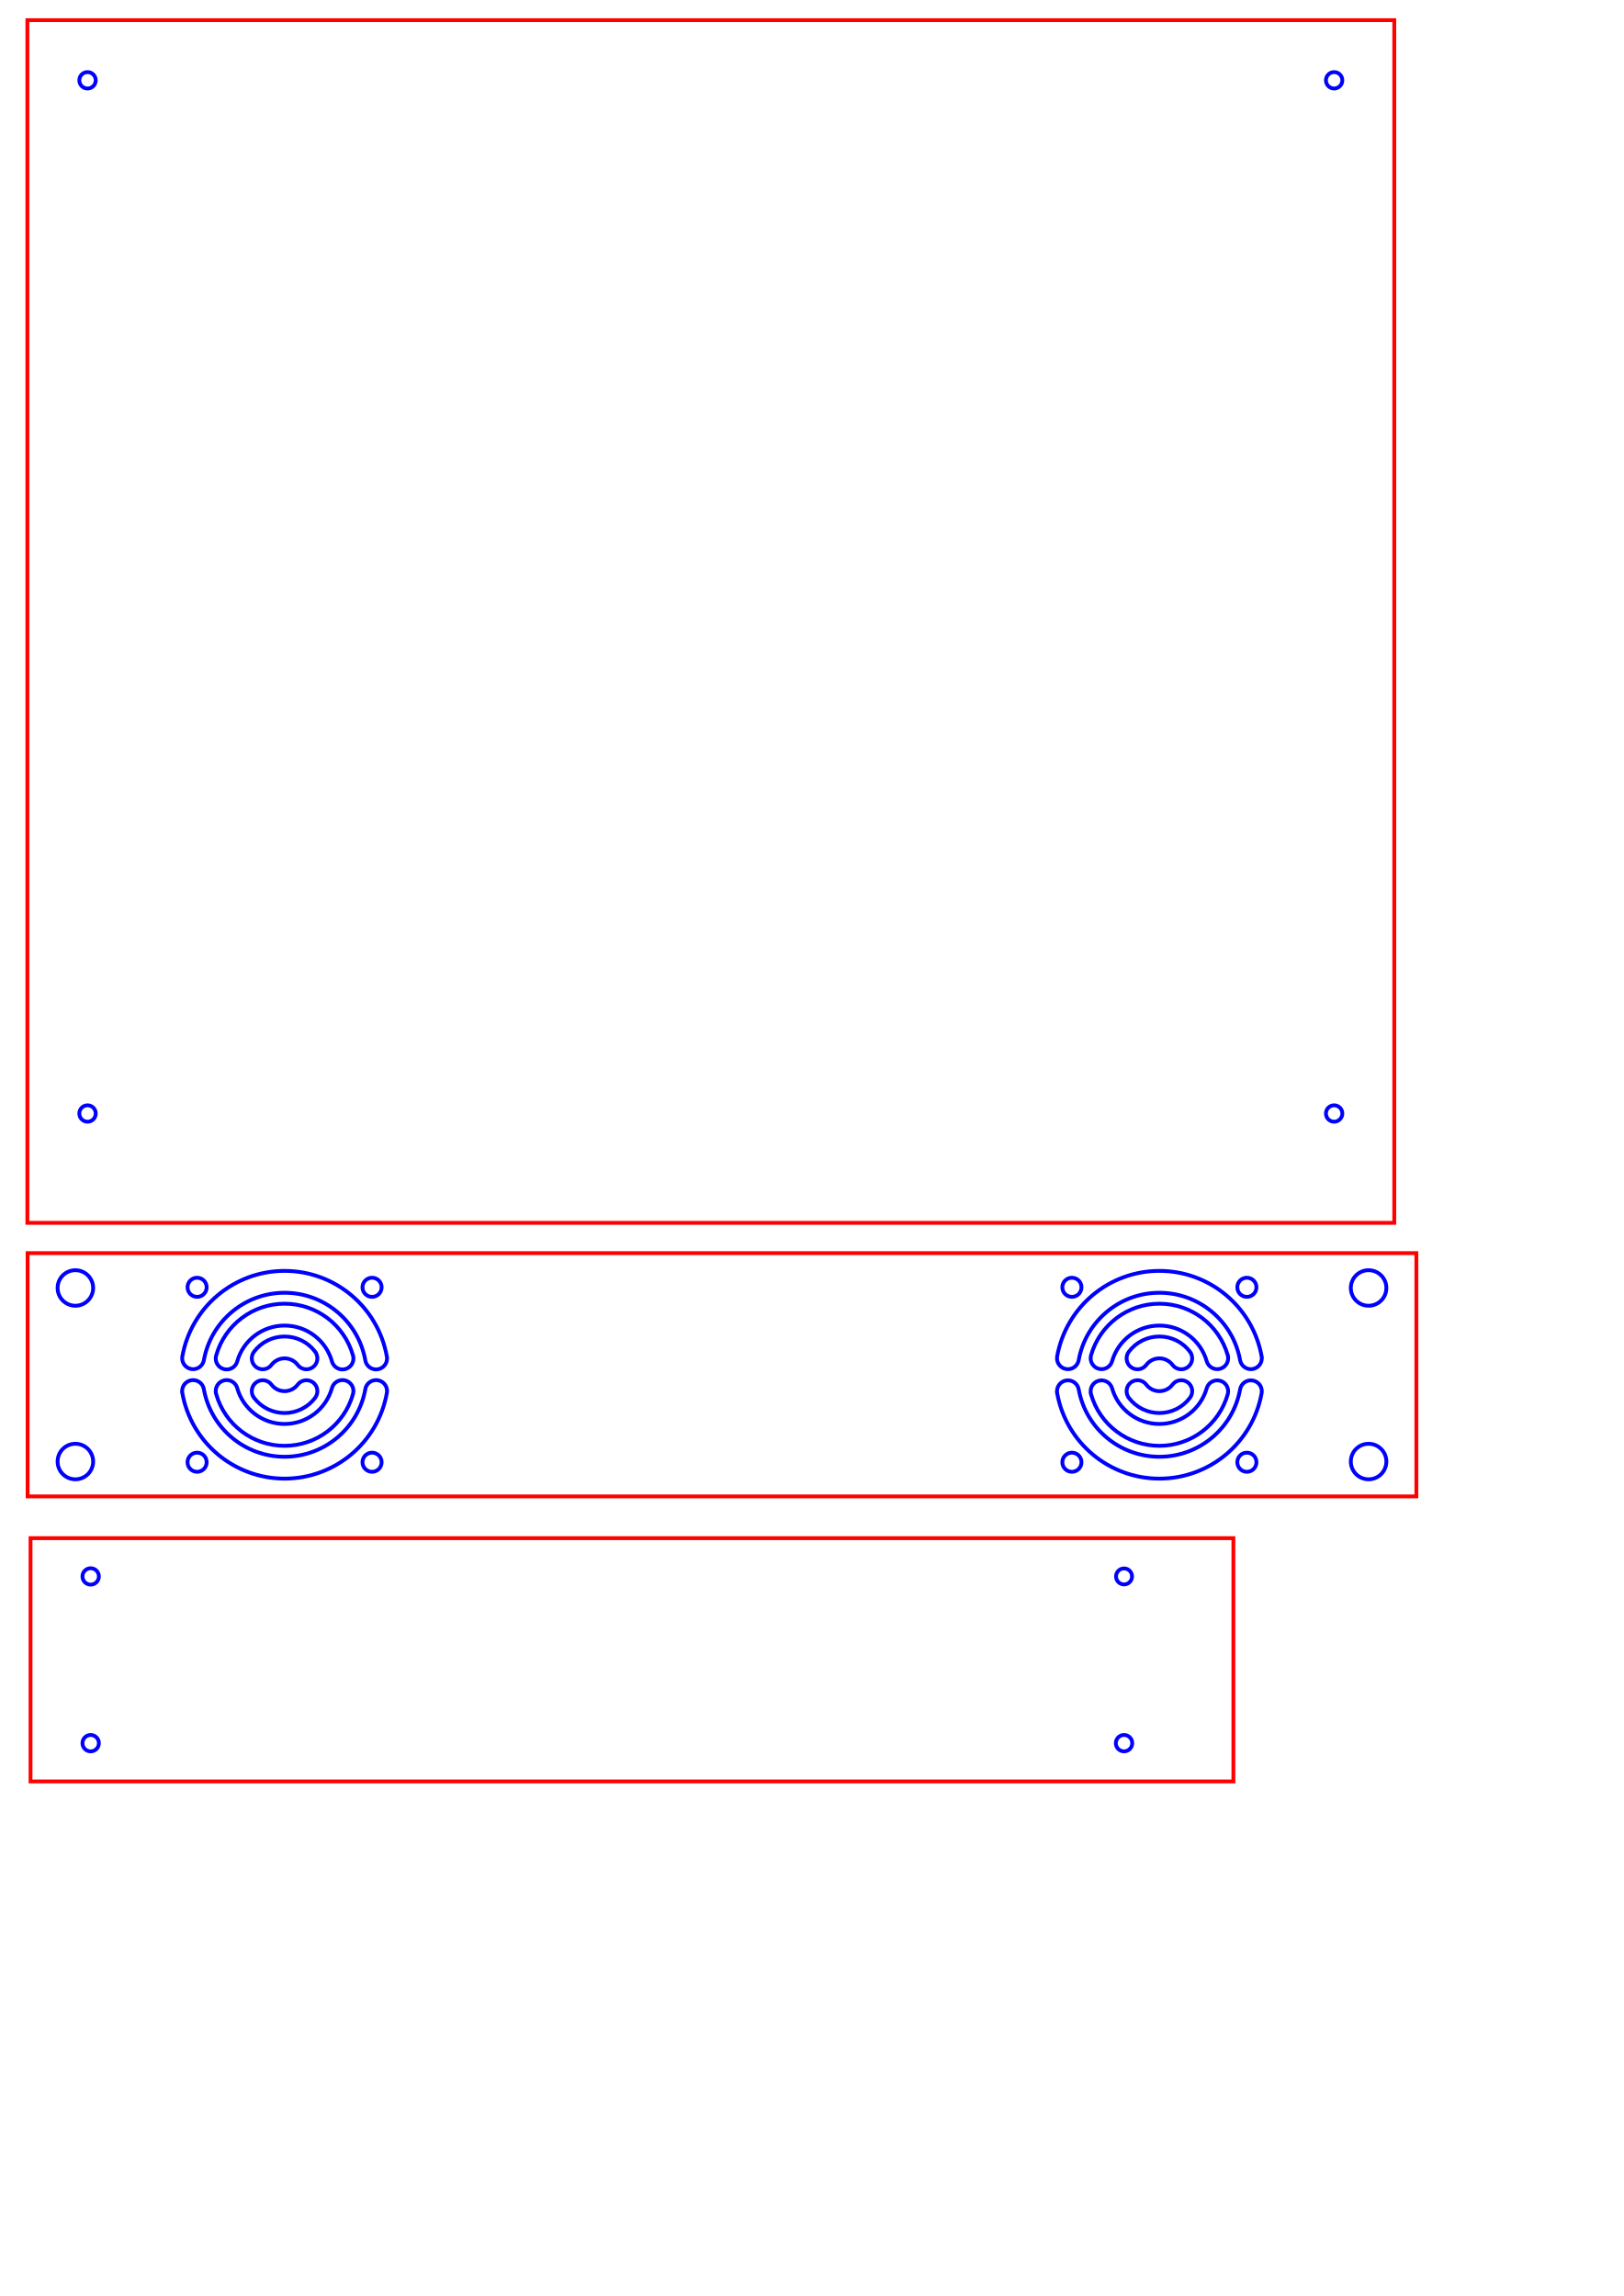
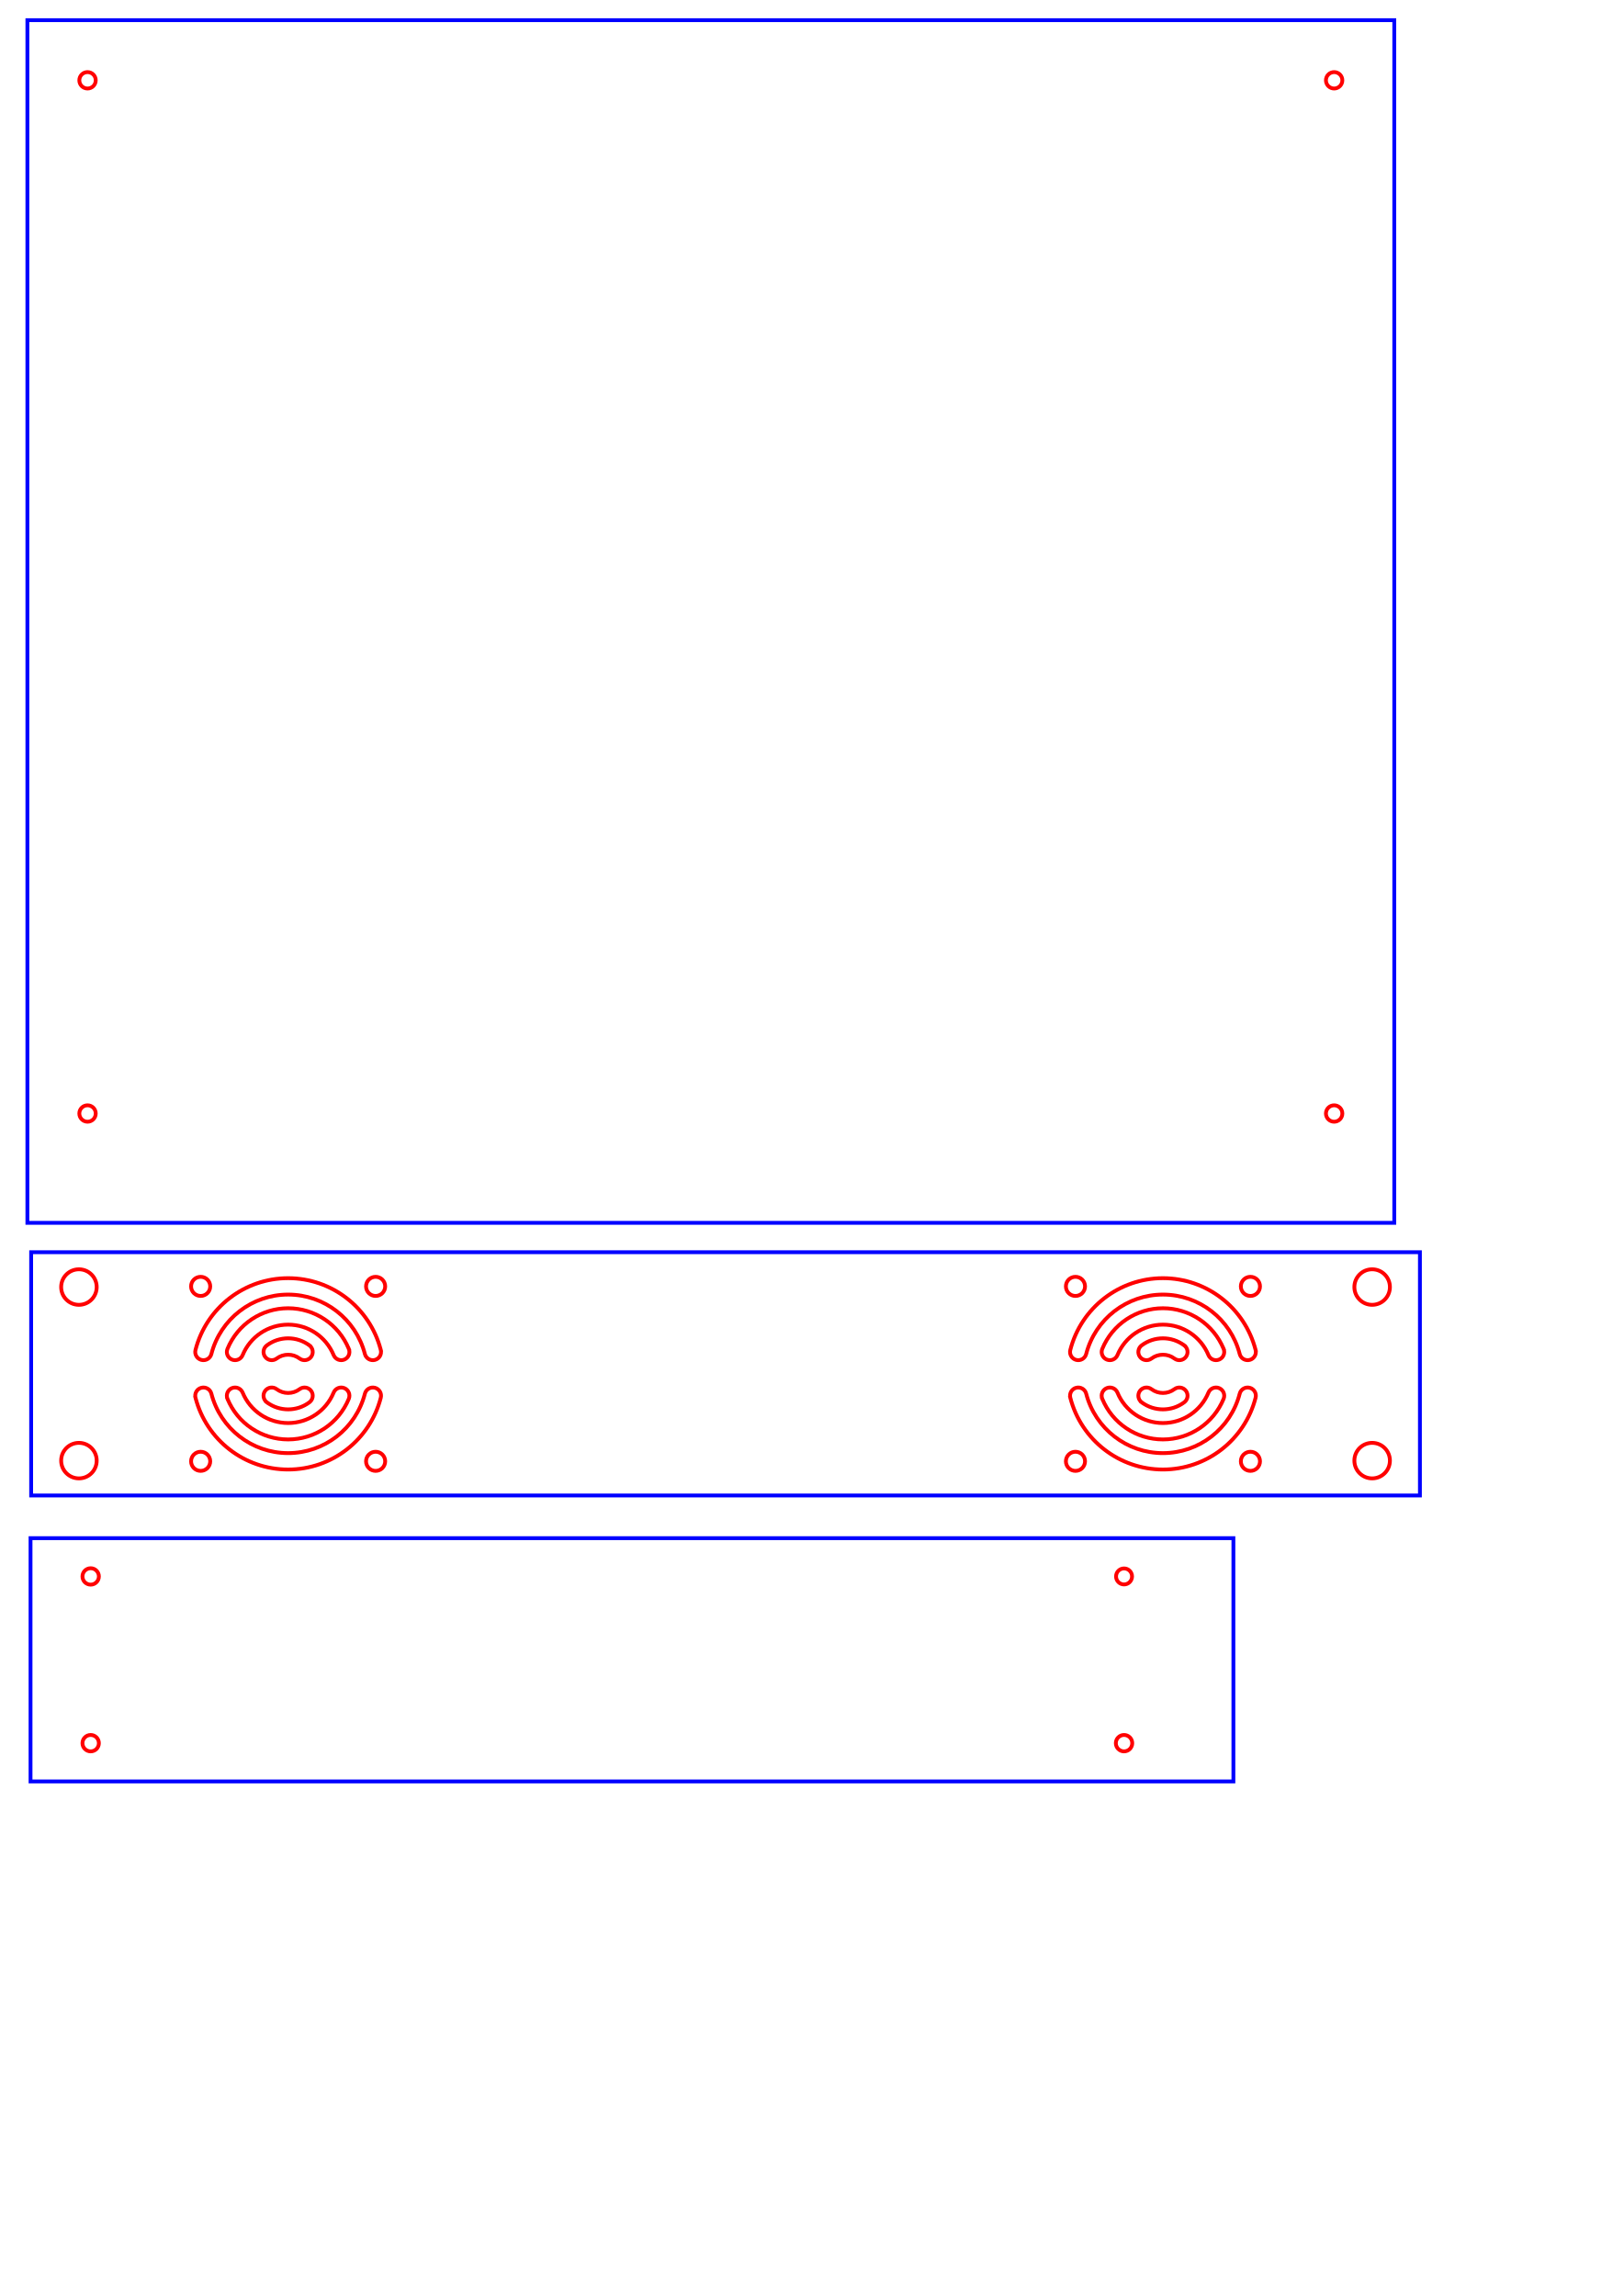
<svg xmlns="http://www.w3.org/2000/svg" width="297.0mm" height="420.0mm" viewBox="0 0 297.0 420.0" version="1.1" id="SVGRoot">
  <defs id="defs3197" />
  <g id="layer1">
    <g id="g24873" transform="rotate(-90,165.7281,160.5893)">
-       <path id="Part__Part2DObjectPython001_w0000" d="m 0.445,220.445 h 44.5 v -220 h -44.5 v 220" stroke="#f1f3f5" stroke-width="0.7 px" style="fill:none;fill-opacity:1;fill-rule:evenodd;stroke:#ff0000;stroke-width:0.7;stroke-linecap:square;stroke-miterlimit:4;stroke-dasharray:none;stroke-opacity:1" />
-       <circle cx="7.445" cy="-11.445" r="1.5" stroke="#f1f3f5" stroke-width="0.7 px" style="fill:none;stroke:#0000ff;stroke-width:0.7;stroke-linecap:square;stroke-miterlimit:4;stroke-dasharray:none;stroke-opacity:1" id="circle9750" transform="scale(1,-1)" />
-       <circle cx="37.945" cy="-11.445" r="1.5" stroke="#f1f3f5" stroke-width="0.7 px" style="fill:none;stroke:#0000ff;stroke-width:0.7;stroke-linecap:square;stroke-miterlimit:4;stroke-dasharray:none;stroke-opacity:1" id="circle9752" transform="scale(1,-1)" />
-       <circle cx="7.445" cy="-200.445" r="1.5" stroke="#f1f3f5" stroke-width="0.7 px" style="fill:none;stroke:#0000ff;stroke-width:0.7;stroke-linecap:square;stroke-miterlimit:4;stroke-dasharray:none;stroke-opacity:1" id="circle9754" transform="scale(1,-1)" />
-       <circle cx="37.945" cy="-200.445" r="1.463" stroke="#f1f3f5" stroke-width="0.7 px" style="fill:none;stroke:#0000ff;stroke-width:0.7;stroke-linecap:square;stroke-miterlimit:4;stroke-dasharray:none;stroke-opacity:1" id="circle9756" transform="scale(1,-1)" />
-     </g>
-     <g id="g32228" transform="translate(2.677067,257.1132)">
-       <g id="g54688" transform="translate(-0.16815,-30.4227)">
-         <circle cx="33.54" cy="-8.79" r="1.75" stroke="#f1f3f5" stroke-width="0.7 px" style="fill:none;stroke:#0000ff;stroke-width:0.7;stroke-linecap:square;stroke-miterlimit:4;stroke-dasharray:none;stroke-opacity:1" id="circle20849" transform="scale(1,-1)" />
-         <circle cx="65.54" cy="-8.79" r="1.75" stroke="#f1f3f5" stroke-width="0.7 px" style="fill:none;stroke:#0000ff;stroke-width:0.7;stroke-linecap:square;stroke-miterlimit:4;stroke-dasharray:none;stroke-opacity:1" id="circle20851" transform="scale(1,-1)" />
-         <circle cx="33.54" cy="-40.79" r="1.75" stroke="#f1f3f5" stroke-width="0.7 px" style="fill:none;stroke:#0000ff;stroke-width:0.7;stroke-linecap:square;stroke-miterlimit:4;stroke-dasharray:none;stroke-opacity:1" id="circle20853" transform="scale(1,-1)" />
-         <circle cx="65.54" cy="-40.79" r="1.75" stroke="#f1f3f5" stroke-width="0.7 px" style="fill:none;stroke:#0000ff;stroke-width:0.7;stroke-linecap:square;stroke-miterlimit:4;stroke-dasharray:none;stroke-opacity:1" id="circle20855" transform="scale(1,-1)" />
-         <path id="Part__Part2DObjectPython006_w0004" d="m 68.242,21.437 a 19,19 0 0 0 -37.404,10e-7 2,2 0 0 0 3.937,0.706 15,15 0 0 1 29.529,0 2,2 0 1 0 3.937,-0.706" stroke="#f1f3f5" stroke-width="0.7 px" style="fill:none;fill-opacity:1;fill-rule:evenodd;stroke:#0000ff;stroke-width:0.7;stroke-linecap:square;stroke-miterlimit:4;stroke-dasharray:none;stroke-opacity:1" />
-         <path id="Part__Part2DObjectPython006_w0005" d="m 62.047,21.245 a 13,13 0 0 0 -25.014,5e-6 2,2 0 1 0 3.848,1.091 9,9 0 0 1 17.318,0 2,2 0 1 0 3.848,-1.091" stroke="#f1f3f5" stroke-width="0.7 px" style="fill:none;fill-opacity:1;fill-rule:evenodd;stroke:#0000ff;stroke-width:0.7;stroke-linecap:square;stroke-miterlimit:4;stroke-dasharray:none;stroke-opacity:1" />
-         <path id="Part__Part2DObjectPython006_w0006" d="m 55.14,20.59 a 7,7 0 0 0 -11.2,0 2,2 0 1 0 3.2,2.4 3,3 0 0 1 4.8,0 2,2 0 1 0 3.2,-2.4" stroke="#f1f3f5" stroke-width="0.7 px" style="fill:none;fill-opacity:1;fill-rule:evenodd;stroke:#0000ff;stroke-width:0.7;stroke-linecap:square;stroke-miterlimit:4;stroke-dasharray:none;stroke-opacity:1" />
-         <path id="Part__Part2DObjectPython006_w0007" d="m 43.94,28.99 a 7,7 0 0 0 11.2,0 2,2 0 1 0 -3.2,-2.4 3,3 0 0 1 -4.8,0 2,2 0 1 0 -3.2,2.4" stroke="#f1f3f5" stroke-width="0.7 px" style="fill:none;fill-opacity:1;fill-rule:evenodd;stroke:#0000ff;stroke-width:0.7;stroke-linecap:square;stroke-miterlimit:4;stroke-dasharray:none;stroke-opacity:1" />
-         <path id="Part__Part2DObjectPython006_w0008" d="m 37.033,28.335 a 13,13 0 0 0 25.014,-4e-6 2,2 0 1 0 -3.848,-1.091 9,9 0 0 1 -17.318,0 2,2 0 1 0 -3.848,1.091" stroke="#f1f3f5" stroke-width="0.7 px" style="fill:none;fill-opacity:1;fill-rule:evenodd;stroke:#0000ff;stroke-width:0.7;stroke-linecap:square;stroke-miterlimit:4;stroke-dasharray:none;stroke-opacity:1" />
-         <path id="Part__Part2DObjectPython006_w0009" d="m 30.838,28.143 a 19,19 0 0 0 37.404,-1e-6 2,2 0 1 0 -3.937,-0.706 15,15 0 0 1 -29.529,0 2,2 0 1 0 -3.937,0.706" stroke="#f1f3f5" stroke-width="0.7 px" style="fill:none;fill-opacity:1;fill-rule:evenodd;stroke:#0000ff;stroke-width:0.7;stroke-linecap:square;stroke-miterlimit:4;stroke-dasharray:none;stroke-opacity:1" />
-         <path id="Part__Part2DObjectPython006_w0010" d="m 256.54,2.54 h -254 v 44.5 h 254 V 2.54" stroke="#f1f3f5" stroke-width="0.7 px" style="fill:none;fill-opacity:1;fill-rule:evenodd;stroke:#ff0000;stroke-width:0.7;stroke-linecap:square;stroke-miterlimit:4;stroke-dasharray:none;stroke-opacity:1" />
-         <circle cx="11.278" cy="-8.915" r="3.25" stroke="#f1f3f5" stroke-width="0.7 px" style="fill:none;stroke:#0000ff;stroke-width:0.7;stroke-linecap:square;stroke-miterlimit:4;stroke-dasharray:none;stroke-opacity:1" id="circle20864" transform="scale(1,-1)" />
-         <circle cx="11.278" cy="-40.665" r="3.25" stroke="#f1f3f5" stroke-width="0.7 px" style="fill:none;stroke:#0000ff;stroke-width:0.7;stroke-linecap:square;stroke-miterlimit:4;stroke-dasharray:none;stroke-opacity:1" id="circle20866" transform="scale(1,-1)" />
-         <circle cx="247.802" cy="-8.915" r="3.25" stroke="#f1f3f5" stroke-width="0.7 px" style="fill:none;stroke:#0000ff;stroke-width:0.7;stroke-linecap:square;stroke-miterlimit:4;stroke-dasharray:none;stroke-opacity:1" id="circle20868" transform="scale(1,-1)" />
-         <circle cx="247.802" cy="-40.665" r="3.25" stroke="#f1f3f5" stroke-width="0.7 px" style="fill:none;stroke:#0000ff;stroke-width:0.7;stroke-linecap:square;stroke-miterlimit:4;stroke-dasharray:none;stroke-opacity:1" id="circle20870" transform="scale(1,-1)" />
-         <circle cx="193.54" cy="-8.79" r="1.75" stroke="#f1f3f5" stroke-width="0.7 px" style="fill:none;stroke:#0000ff;stroke-width:0.7;stroke-linecap:square;stroke-miterlimit:4;stroke-dasharray:none;stroke-opacity:1" id="circle20872" transform="scale(1,-1)" />
-         <circle cx="225.54" cy="-8.79" r="1.75" stroke="#f1f3f5" stroke-width="0.7 px" style="fill:none;stroke:#0000ff;stroke-width:0.7;stroke-linecap:square;stroke-miterlimit:4;stroke-dasharray:none;stroke-opacity:1" id="circle20874" transform="scale(1,-1)" />
-         <circle cx="193.54" cy="-40.79" r="1.75" stroke="#f1f3f5" stroke-width="0.7 px" style="fill:none;stroke:#0000ff;stroke-width:0.7;stroke-linecap:square;stroke-miterlimit:4;stroke-dasharray:none;stroke-opacity:1" id="circle20876" transform="scale(1,-1)" />
-         <circle cx="225.54" cy="-40.79" r="1.75" stroke="#f1f3f5" stroke-width="0.7 px" style="fill:none;stroke:#0000ff;stroke-width:0.7;stroke-linecap:square;stroke-miterlimit:4;stroke-dasharray:none;stroke-opacity:1" id="circle20878" transform="scale(1,-1)" />
-         <path id="Part__Part2DObjectPython006_w0019" d="m 228.242,21.437 a 19,19 0 0 0 -37.404,10e-7 2,2 0 0 0 3.937,0.706 15,15 0 0 1 29.529,0 2,2 0 0 0 3.937,-0.706" stroke="#f1f3f5" stroke-width="0.7 px" style="fill:none;fill-opacity:1;fill-rule:evenodd;stroke:#0000ff;stroke-width:0.7;stroke-linecap:square;stroke-miterlimit:4;stroke-dasharray:none;stroke-opacity:1" />
-         <path id="Part__Part2DObjectPython006_w0020" d="m 222.047,21.245 a 13,13 0 0 0 -25.014,5e-6 2,2 0 0 0 3.848,1.091 9,9 0 0 1 17.318,0 2,2 0 0 0 3.848,-1.091" stroke="#f1f3f5" stroke-width="0.7 px" style="fill:none;fill-opacity:1;fill-rule:evenodd;stroke:#0000ff;stroke-width:0.7;stroke-linecap:square;stroke-miterlimit:4;stroke-dasharray:none;stroke-opacity:1" />
-         <path id="Part__Part2DObjectPython006_w0021" d="m 215.14,20.59 a 7,7 0 0 0 -11.2,0 2,2 0 1 0 3.2,2.4 3,3 0 0 1 4.8,0 2,2 0 1 0 3.2,-2.4" stroke="#f1f3f5" stroke-width="0.7 px" style="fill:none;fill-opacity:1;fill-rule:evenodd;stroke:#0000ff;stroke-width:0.7;stroke-linecap:square;stroke-miterlimit:4;stroke-dasharray:none;stroke-opacity:1" />
-         <path id="Part__Part2DObjectPython006_w0022" d="m 203.94,28.99 a 7,7 0 0 0 11.2,0 2,2 0 1 0 -3.2,-2.4 3,3 0 0 1 -4.8,0 2,2 0 1 0 -3.2,2.4" stroke="#f1f3f5" stroke-width="0.7 px" style="fill:none;fill-opacity:1;fill-rule:evenodd;stroke:#0000ff;stroke-width:0.7;stroke-linecap:square;stroke-miterlimit:4;stroke-dasharray:none;stroke-opacity:1" />
-         <path id="Part__Part2DObjectPython006_w0023" d="m 197.033,28.335 a 13,13 0 0 0 25.014,-4e-6 2,2 0 0 0 -3.848,-1.091 9,9 0 0 1 -17.318,0 2,2 0 0 0 -3.848,1.091" stroke="#f1f3f5" stroke-width="0.7 px" style="fill:none;fill-opacity:1;fill-rule:evenodd;stroke:#0000ff;stroke-width:0.7;stroke-linecap:square;stroke-miterlimit:4;stroke-dasharray:none;stroke-opacity:1" />
-         <path id="Part__Part2DObjectPython006_w0024" d="m 190.838,28.143 a 19,19 0 0 0 37.404,-1e-6 2,2 0 0 0 -3.937,-0.706 15,15 0 0 1 -29.529,0 2,2 0 0 0 -3.937,0.706" stroke="#f1f3f5" stroke-width="0.7 px" style="fill:none;fill-opacity:1;fill-rule:evenodd;stroke:#0000ff;stroke-width:0.7;stroke-linecap:square;stroke-miterlimit:4;stroke-dasharray:none;stroke-opacity:1" />
-       </g>
+       <path id="Part__Part2DObjectPython001_w0000" d="m 0.445,220.445 h 44.5 v -220 h -44.5 v 220" stroke="#f1f3f5" stroke-width="0.7 px" style="fill:none;fill-opacity:1;fill-rule:evenodd;stroke:#0000ff;stroke-width:0.7;stroke-linecap:square;stroke-miterlimit:4;stroke-dasharray:none;stroke-opacity:1" />
+       <circle cx="7.445" cy="-11.445" r="1.5" stroke="#f1f3f5" stroke-width="0.7 px" style="fill:none;stroke:#ff0000;stroke-width:0.7;stroke-linecap:square;stroke-miterlimit:4;stroke-dasharray:none;stroke-opacity:1" id="circle9750" transform="scale(1,-1)" />
+       <circle cx="37.945" cy="-11.445" r="1.5" stroke="#f1f3f5" stroke-width="0.7 px" style="fill:none;stroke:#ff0000;stroke-width:0.7;stroke-linecap:square;stroke-miterlimit:4;stroke-dasharray:none;stroke-opacity:1" id="circle9752" transform="scale(1,-1)" />
+       <circle cx="7.445" cy="-200.445" r="1.5" stroke="#f1f3f5" stroke-width="0.7 px" style="fill:none;stroke:#ff0000;stroke-width:0.7;stroke-linecap:square;stroke-miterlimit:4;stroke-dasharray:none;stroke-opacity:1" id="circle9754" transform="scale(1,-1)" />
+       <circle cx="37.945" cy="-200.445" r="1.463" stroke="#f1f3f5" stroke-width="0.7 px" style="fill:none;stroke:#ff0000;stroke-width:0.7;stroke-linecap:square;stroke-miterlimit:4;stroke-dasharray:none;stroke-opacity:1" id="circle9756" transform="scale(1,-1)" />
    </g>
    <g id="g17363" transform="translate(-1.983185,-1.079703)">
-       <path id="Part__Part2DObjectPython_w0000-3" d="m 6.992,4.77 v 220 h 250 v -220 h -250" stroke="#f1f3f5" stroke-width="0.7 px" style="fill:none;fill-opacity:1;fill-rule:evenodd;stroke:#ff0000;stroke-width:0.7;stroke-linecap:square;stroke-miterlimit:4;stroke-dasharray:none;stroke-opacity:1" />
-       <circle cx="17.992" cy="-15.77" r="1.5" stroke="#f1f3f5" stroke-width="0.7 px" style="fill:none;stroke:#0000ff;stroke-width:0.7;stroke-linecap:square;stroke-miterlimit:4;stroke-dasharray:none;stroke-opacity:1" id="circle319" transform="scale(1,-1)" />
-       <circle cx="245.992" cy="-15.77" r="1.5" stroke="#f1f3f5" stroke-width="0.7 px" style="fill:none;stroke:#0000ff;stroke-width:0.7;stroke-linecap:square;stroke-miterlimit:4;stroke-dasharray:none;stroke-opacity:1" id="circle321" transform="scale(1,-1)" />
-       <circle cx="245.992" cy="-204.77" r="1.5" stroke="#f1f3f5" stroke-width="0.7 px" style="fill:none;stroke:#0000ff;stroke-width:0.7;stroke-linecap:square;stroke-miterlimit:4;stroke-dasharray:none;stroke-opacity:1" id="circle323" transform="scale(1,-1)" />
-       <circle cx="17.992" cy="-204.77" r="1.5" stroke="#f1f3f5" stroke-width="0.7 px" style="fill:none;stroke:#0000ff;stroke-width:0.7;stroke-linecap:square;stroke-miterlimit:4;stroke-dasharray:none;stroke-opacity:1" id="circle325" transform="scale(1,-1)" />
+       <path id="Part__Part2DObjectPython_w0000-3" d="m 6.992,4.77 v 220 h 250 v -220 h -250" stroke="#f1f3f5" stroke-width="0.7 px" style="fill:none;fill-opacity:1;fill-rule:evenodd;stroke:#0000ff;stroke-width:0.7;stroke-linecap:square;stroke-miterlimit:4;stroke-dasharray:none;stroke-opacity:1" />
+       <circle cx="17.992" cy="-15.77" r="1.5" stroke="#f1f3f5" stroke-width="0.7 px" style="fill:none;stroke:#ff0000;stroke-width:0.7;stroke-linecap:square;stroke-miterlimit:4;stroke-dasharray:none;stroke-opacity:1" id="circle319" transform="scale(1,-1)" />
+       <circle cx="245.992" cy="-15.77" r="1.5" stroke="#f1f3f5" stroke-width="0.7 px" style="fill:none;stroke:#ff0000;stroke-width:0.7;stroke-linecap:square;stroke-miterlimit:4;stroke-dasharray:none;stroke-opacity:1" id="circle321" transform="scale(1,-1)" />
+       <circle cx="245.992" cy="-204.77" r="1.5" stroke="#f1f3f5" stroke-width="0.7 px" style="fill:none;stroke:#ff0000;stroke-width:0.7;stroke-linecap:square;stroke-miterlimit:4;stroke-dasharray:none;stroke-opacity:1" id="circle323" transform="scale(1,-1)" />
+       <circle cx="17.992" cy="-204.77" r="1.5" stroke="#f1f3f5" stroke-width="0.7 px" style="fill:none;stroke:#ff0000;stroke-width:0.7;stroke-linecap:square;stroke-miterlimit:4;stroke-dasharray:none;stroke-opacity:1" id="circle325" transform="scale(1,-1)" />
+     </g>
+     <g id="g29053" transform="translate(-279.7705,-10.47824)">
+       <circle cx="476.469" cy="-245.791" r="1.75" stroke="#f1f3f5" stroke-width="0.7 px" style="fill:none;stroke:#ff0000;stroke-width:0.7;stroke-linecap:square;stroke-miterlimit:4;stroke-dasharray:none;stroke-opacity:1" id="circle13075" transform="scale(1,-1)" />
+       <circle cx="508.469" cy="-245.791" r="1.75" stroke="#f1f3f5" stroke-width="0.7 px" style="fill:none;stroke:#ff0000;stroke-width:0.7;stroke-linecap:square;stroke-miterlimit:4;stroke-dasharray:none;stroke-opacity:1" id="circle13077" transform="scale(1,-1)" />
+       <circle cx="476.469" cy="-277.791" r="1.75" stroke="#f1f3f5" stroke-width="0.7 px" style="fill:none;stroke:#ff0000;stroke-width:0.7;stroke-linecap:square;stroke-miterlimit:4;stroke-dasharray:none;stroke-opacity:1" id="circle13079" transform="scale(1,-1)" />
+       <circle cx="508.469" cy="-277.791" r="1.75" stroke="#f1f3f5" stroke-width="0.7 px" style="fill:none;stroke:#ff0000;stroke-width:0.7;stroke-linecap:square;stroke-miterlimit:4;stroke-dasharray:none;stroke-opacity:1" id="circle13081" transform="scale(1,-1)" />
+       <path id="Part__Part2DObjectPython001_w0004" d="m 509.413,257.416 a 17.5,17.5 0 0 0 -33.889,0 1.5,1.5 0 0 0 2.905,0.75 14.5,14.5 0 0 1 28.079,0 1.5,1.5 0 0 0 2.905,-0.75" stroke="#f1f3f5" stroke-width="0.7 px" style="fill:none;fill-opacity:1;fill-rule:evenodd;stroke:#ff0000;stroke-width:0.7;stroke-linecap:square;stroke-miterlimit:4;stroke-dasharray:none;stroke-opacity:1" />
+       <path id="Part__Part2DObjectPython001_w0005" d="m 503.564,257.219 a 12,12 0 0 0 -22.19,0 1.5,1.5 0 1 0 2.774,1.143 9,9 0 0 1 16.643,0 1.5,1.5 0 0 0 2.774,-1.143" stroke="#f1f3f5" stroke-width="0.7 px" style="fill:none;fill-opacity:1;fill-rule:evenodd;stroke:#ff0000;stroke-width:0.7;stroke-linecap:square;stroke-miterlimit:4;stroke-dasharray:none;stroke-opacity:1" />
+       <path id="Part__Part2DObjectPython001_w0006" d="m 496.369,256.591 a 6.5,6.5 0 0 0 -7.8,0 1.5,1.5 0 0 0 1.8,2.4 3.5,3.5 0 0 1 4.2,0 1.5,1.5 0 1 0 1.8,-2.4" stroke="#f1f3f5" stroke-width="0.7 px" style="fill:none;fill-opacity:1;fill-rule:evenodd;stroke:#ff0000;stroke-width:0.7;stroke-linecap:square;stroke-miterlimit:4;stroke-dasharray:none;stroke-opacity:1" />
+       <path id="Part__Part2DObjectPython001_w0007" d="m 488.569,266.991 a 6.5,6.5 0 0 0 7.8,0 1.5,1.5 0 0 0 -1.8,-2.4 3.5,3.5 0 0 1 -4.2,0 1.5,1.5 0 1 0 -1.8,2.4" stroke="#f1f3f5" stroke-width="0.7 px" style="fill:none;fill-opacity:1;fill-rule:evenodd;stroke:#ff0000;stroke-width:0.7;stroke-linecap:square;stroke-miterlimit:4;stroke-dasharray:none;stroke-opacity:1" />
+       <path id="Part__Part2DObjectPython001_w0008" d="m 481.374,266.362 a 12,12 0 0 0 22.19,0 1.5,1.5 0 0 0 -2.774,-1.143 9,9 0 0 1 -16.643,0 1.5,1.5 0 1 0 -2.774,1.143" stroke="#f1f3f5" stroke-width="0.7 px" style="fill:none;fill-opacity:1;fill-rule:evenodd;stroke:#ff0000;stroke-width:0.7;stroke-linecap:square;stroke-miterlimit:4;stroke-dasharray:none;stroke-opacity:1" />
+       <path id="Part__Part2DObjectPython001_w0009" d="m 475.525,266.166 a 17.5,17.5 0 0 0 33.889,0 1.5,1.5 0 0 0 -2.905,-0.75 14.5,14.5 0 0 1 -28.079,0 1.5,1.5 0 0 0 -2.905,0.75" stroke="#f1f3f5" stroke-width="0.7 px" style="fill:none;fill-opacity:1;fill-rule:evenodd;stroke:#ff0000;stroke-width:0.7;stroke-linecap:square;stroke-miterlimit:4;stroke-dasharray:none;stroke-opacity:1" />
+       <circle cx="316.469" cy="-245.791" r="1.75" stroke="#f1f3f5" stroke-width="0.7 px" style="fill:none;stroke:#ff0000;stroke-width:0.7;stroke-linecap:square;stroke-miterlimit:4;stroke-dasharray:none;stroke-opacity:1" id="circle13089" transform="scale(1,-1)" />
+       <circle cx="348.469" cy="-245.791" r="1.75" stroke="#f1f3f5" stroke-width="0.7 px" style="fill:none;stroke:#ff0000;stroke-width:0.7;stroke-linecap:square;stroke-miterlimit:4;stroke-dasharray:none;stroke-opacity:1" id="circle13091" transform="scale(1,-1)" />
+       <circle cx="316.469" cy="-277.791" r="1.75" stroke="#f1f3f5" stroke-width="0.7 px" style="fill:none;stroke:#ff0000;stroke-width:0.7;stroke-linecap:square;stroke-miterlimit:4;stroke-dasharray:none;stroke-opacity:1" id="circle13093" transform="scale(1,-1)" />
+       <circle cx="348.469" cy="-277.791" r="1.75" stroke="#f1f3f5" stroke-width="0.7 px" style="fill:none;stroke:#ff0000;stroke-width:0.7;stroke-linecap:square;stroke-miterlimit:4;stroke-dasharray:none;stroke-opacity:1" id="circle13095" transform="scale(1,-1)" />
+       <path id="Part__Part2DObjectPython001_w0014" d="m 349.413,257.416 a 17.5,17.5 0 0 0 -33.889,0 1.5,1.5 0 0 0 2.905,0.75 14.5,14.5 0 0 1 28.079,0 1.5,1.5 0 1 0 2.905,-0.75" stroke="#f1f3f5" stroke-width="0.7 px" style="fill:none;fill-opacity:1;fill-rule:evenodd;stroke:#ff0000;stroke-width:0.7;stroke-linecap:square;stroke-miterlimit:4;stroke-dasharray:none;stroke-opacity:1" />
+       <path id="Part__Part2DObjectPython001_w0015" d="m 343.564,257.219 a 12,12 0 0 0 -22.19,0 1.5,1.5 0 0 0 2.774,1.143 9,9 0 0 1 16.643,0 1.5,1.5 0 0 0 2.774,-1.143" stroke="#f1f3f5" stroke-width="0.7 px" style="fill:none;fill-opacity:1;fill-rule:evenodd;stroke:#ff0000;stroke-width:0.7;stroke-linecap:square;stroke-miterlimit:4;stroke-dasharray:none;stroke-opacity:1" />
+       <path id="Part__Part2DObjectPython001_w0016" d="m 336.369,256.591 a 6.5,6.5 0 0 0 -7.8,0 1.5,1.5 0 1 0 1.8,2.4 3.5,3.5 0 0 1 4.2,0 1.5,1.5 0 1 0 1.8,-2.4" stroke="#f1f3f5" stroke-width="0.7 px" style="fill:none;fill-opacity:1;fill-rule:evenodd;stroke:#ff0000;stroke-width:0.7;stroke-linecap:square;stroke-miterlimit:4;stroke-dasharray:none;stroke-opacity:1" />
+       <path id="Part__Part2DObjectPython001_w0017" d="m 328.569,266.991 a 6.5,6.5 0 0 0 7.8,0 1.5,1.5 0 0 0 -1.8,-2.4 3.5,3.5 0 0 1 -4.2,0 1.5,1.5 0 1 0 -1.8,2.4" stroke="#f1f3f5" stroke-width="0.7 px" style="fill:none;fill-opacity:1;fill-rule:evenodd;stroke:#ff0000;stroke-width:0.7;stroke-linecap:square;stroke-miterlimit:4;stroke-dasharray:none;stroke-opacity:1" />
+       <path id="Part__Part2DObjectPython001_w0018" d="m 321.374,266.362 a 12,12 0 0 0 22.19,0 1.5,1.5 0 0 0 -2.774,-1.143 9,9 0 0 1 -16.643,0 1.5,1.5 0 0 0 -2.774,1.143" stroke="#f1f3f5" stroke-width="0.7 px" style="fill:none;fill-opacity:1;fill-rule:evenodd;stroke:#ff0000;stroke-width:0.7;stroke-linecap:square;stroke-miterlimit:4;stroke-dasharray:none;stroke-opacity:1" />
+       <path id="Part__Part2DObjectPython001_w0019" d="m 315.525,266.166 a 17.5,17.5 0 0 0 33.889,0 1.5,1.5 0 0 0 -2.905,-0.75 14.5,14.5 0 0 1 -28.079,0 1.5,1.5 0 1 0 -2.905,0.75" stroke="#f1f3f5" stroke-width="0.7 px" style="fill:none;fill-opacity:1;fill-rule:evenodd;stroke:#ff0000;stroke-width:0.7;stroke-linecap:square;stroke-miterlimit:4;stroke-dasharray:none;stroke-opacity:1" />
+       <path id="Part__Part2DObjectPython001_w0020" d="m 539.469,239.541 h -254 v 44.5 h 254 v -44.5" stroke="#f1f3f5" stroke-width="0.7 px" style="fill:none;fill-opacity:1;fill-rule:evenodd;stroke:#0000ff;stroke-width:0.7;stroke-linecap:square;stroke-miterlimit:4;stroke-dasharray:none;stroke-opacity:1" />
+       <circle cx="294.206" cy="-245.916" r="3.25" stroke="#f1f3f5" stroke-width="0.7 px" style="fill:none;stroke:#ff0000;stroke-width:0.7;stroke-linecap:square;stroke-miterlimit:4;stroke-dasharray:none;stroke-opacity:1" id="circle13104" transform="scale(1,-1)" />
+       <circle cx="294.206" cy="-277.666" r="3.25" stroke="#f1f3f5" stroke-width="0.7 px" style="fill:none;stroke:#ff0000;stroke-width:0.7;stroke-linecap:square;stroke-miterlimit:4;stroke-dasharray:none;stroke-opacity:1" id="circle13106" transform="scale(1,-1)" />
+       <circle cx="530.731" cy="-245.916" r="3.25" stroke="#f1f3f5" stroke-width="0.7 px" style="fill:none;stroke:#ff0000;stroke-width:0.7;stroke-linecap:square;stroke-miterlimit:4;stroke-dasharray:none;stroke-opacity:1" id="circle13108" transform="scale(1,-1)" />
+       <circle cx="530.731" cy="-277.666" r="3.25" stroke="#f1f3f5" stroke-width="0.7 px" style="fill:none;stroke:#ff0000;stroke-width:0.7;stroke-linecap:square;stroke-miterlimit:4;stroke-dasharray:none;stroke-opacity:1" id="circle13110" transform="scale(1,-1)" />
    </g>
  </g>
</svg>
